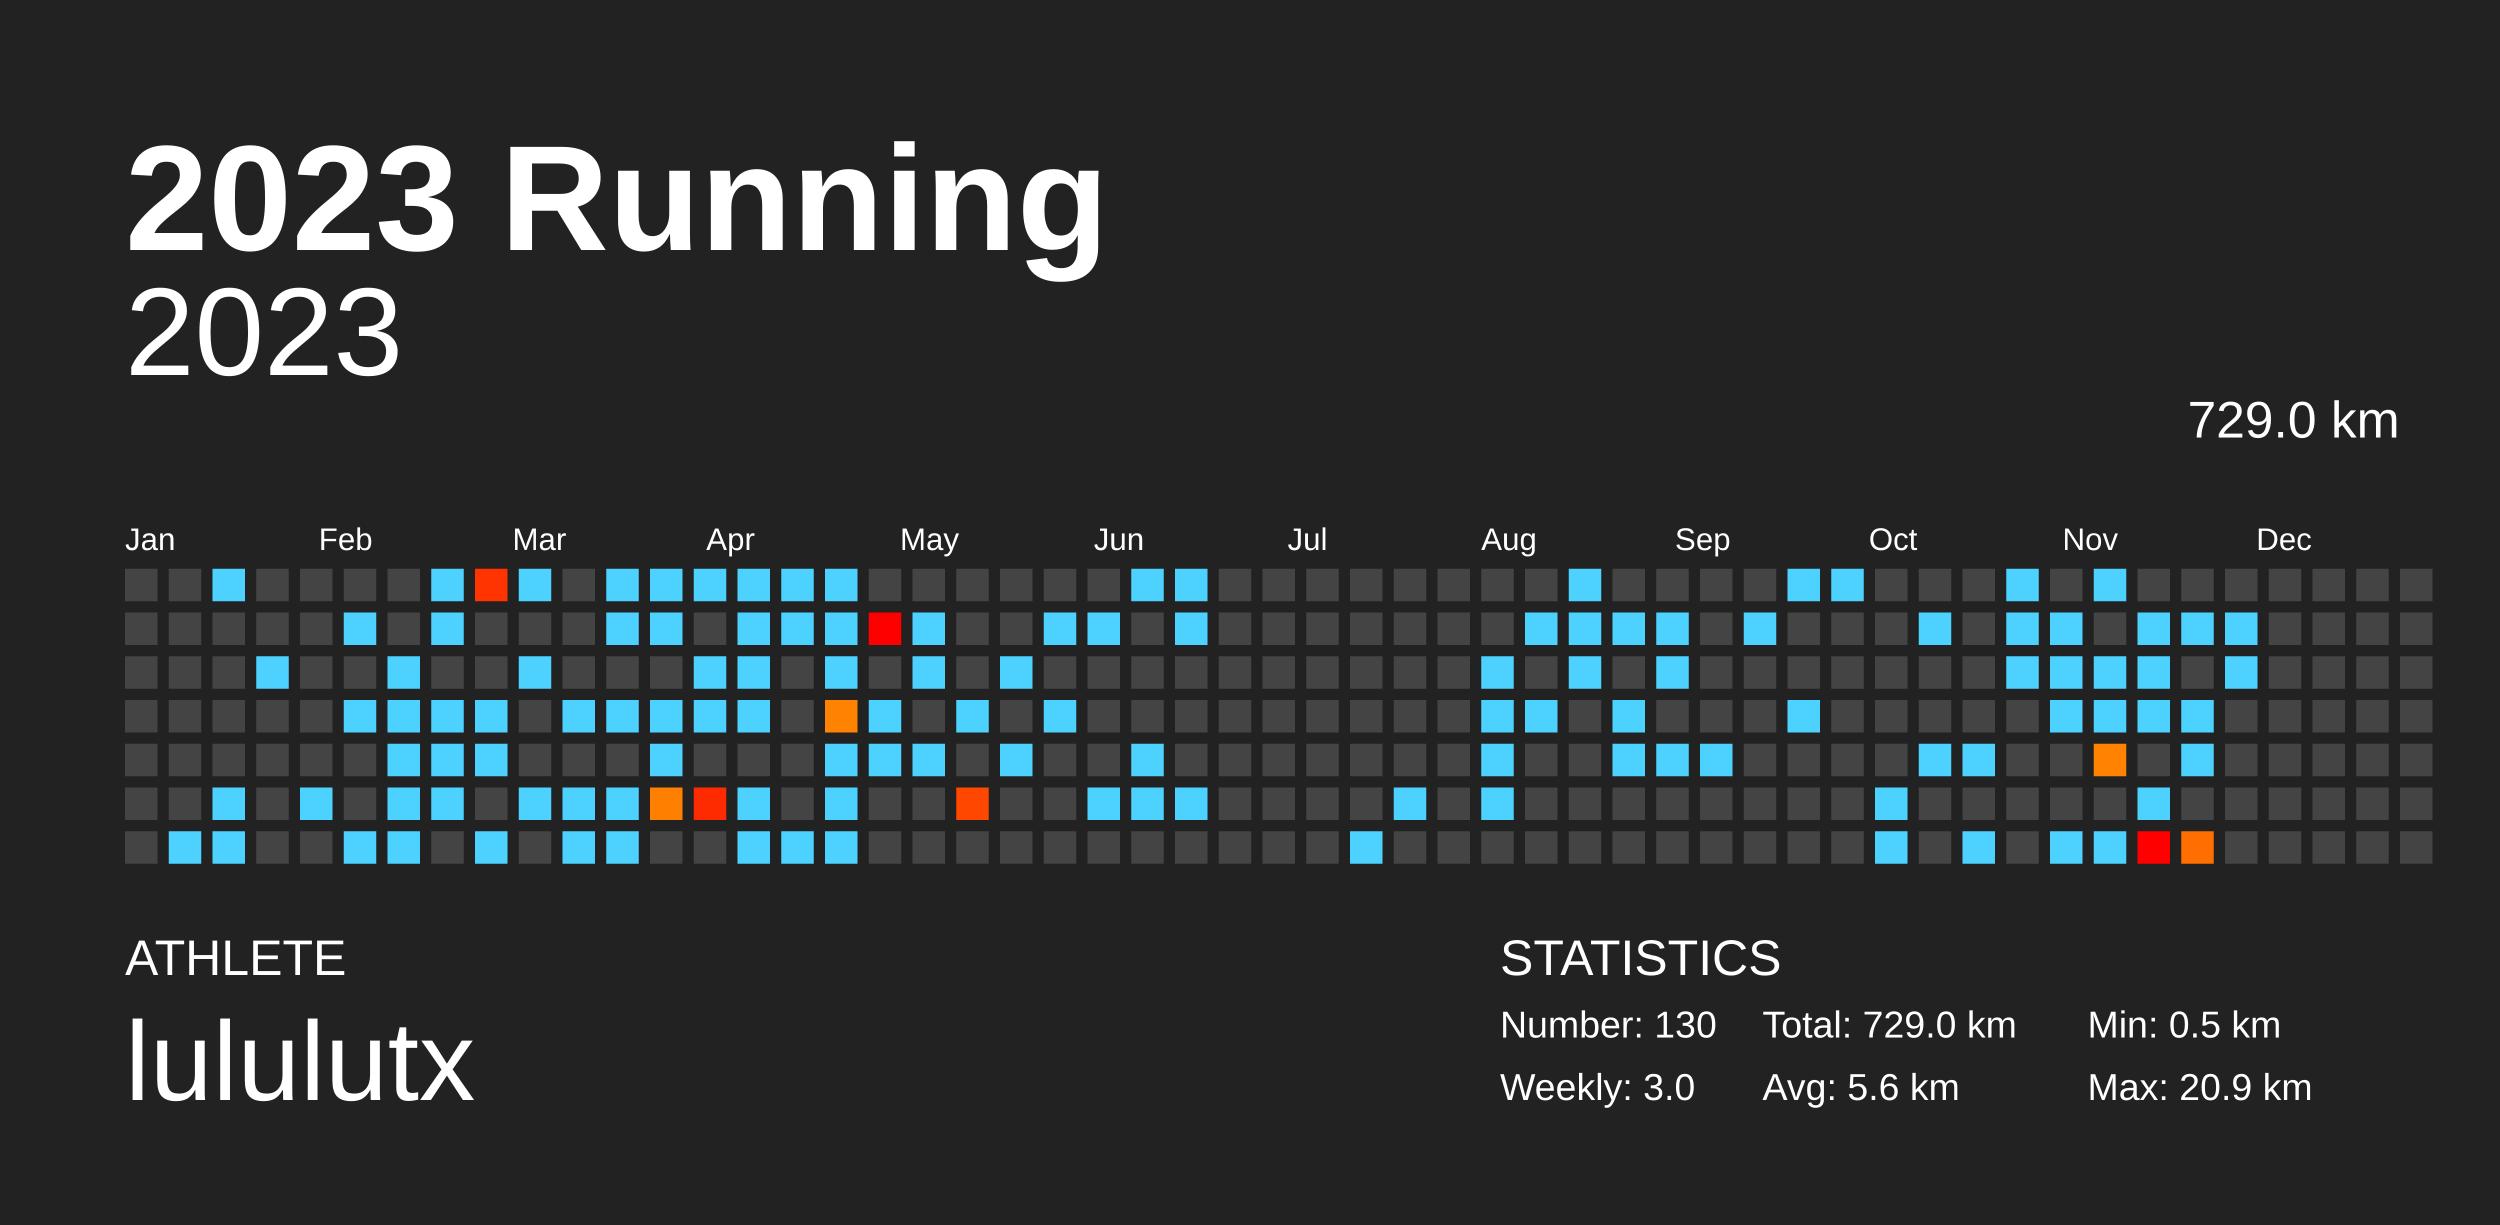
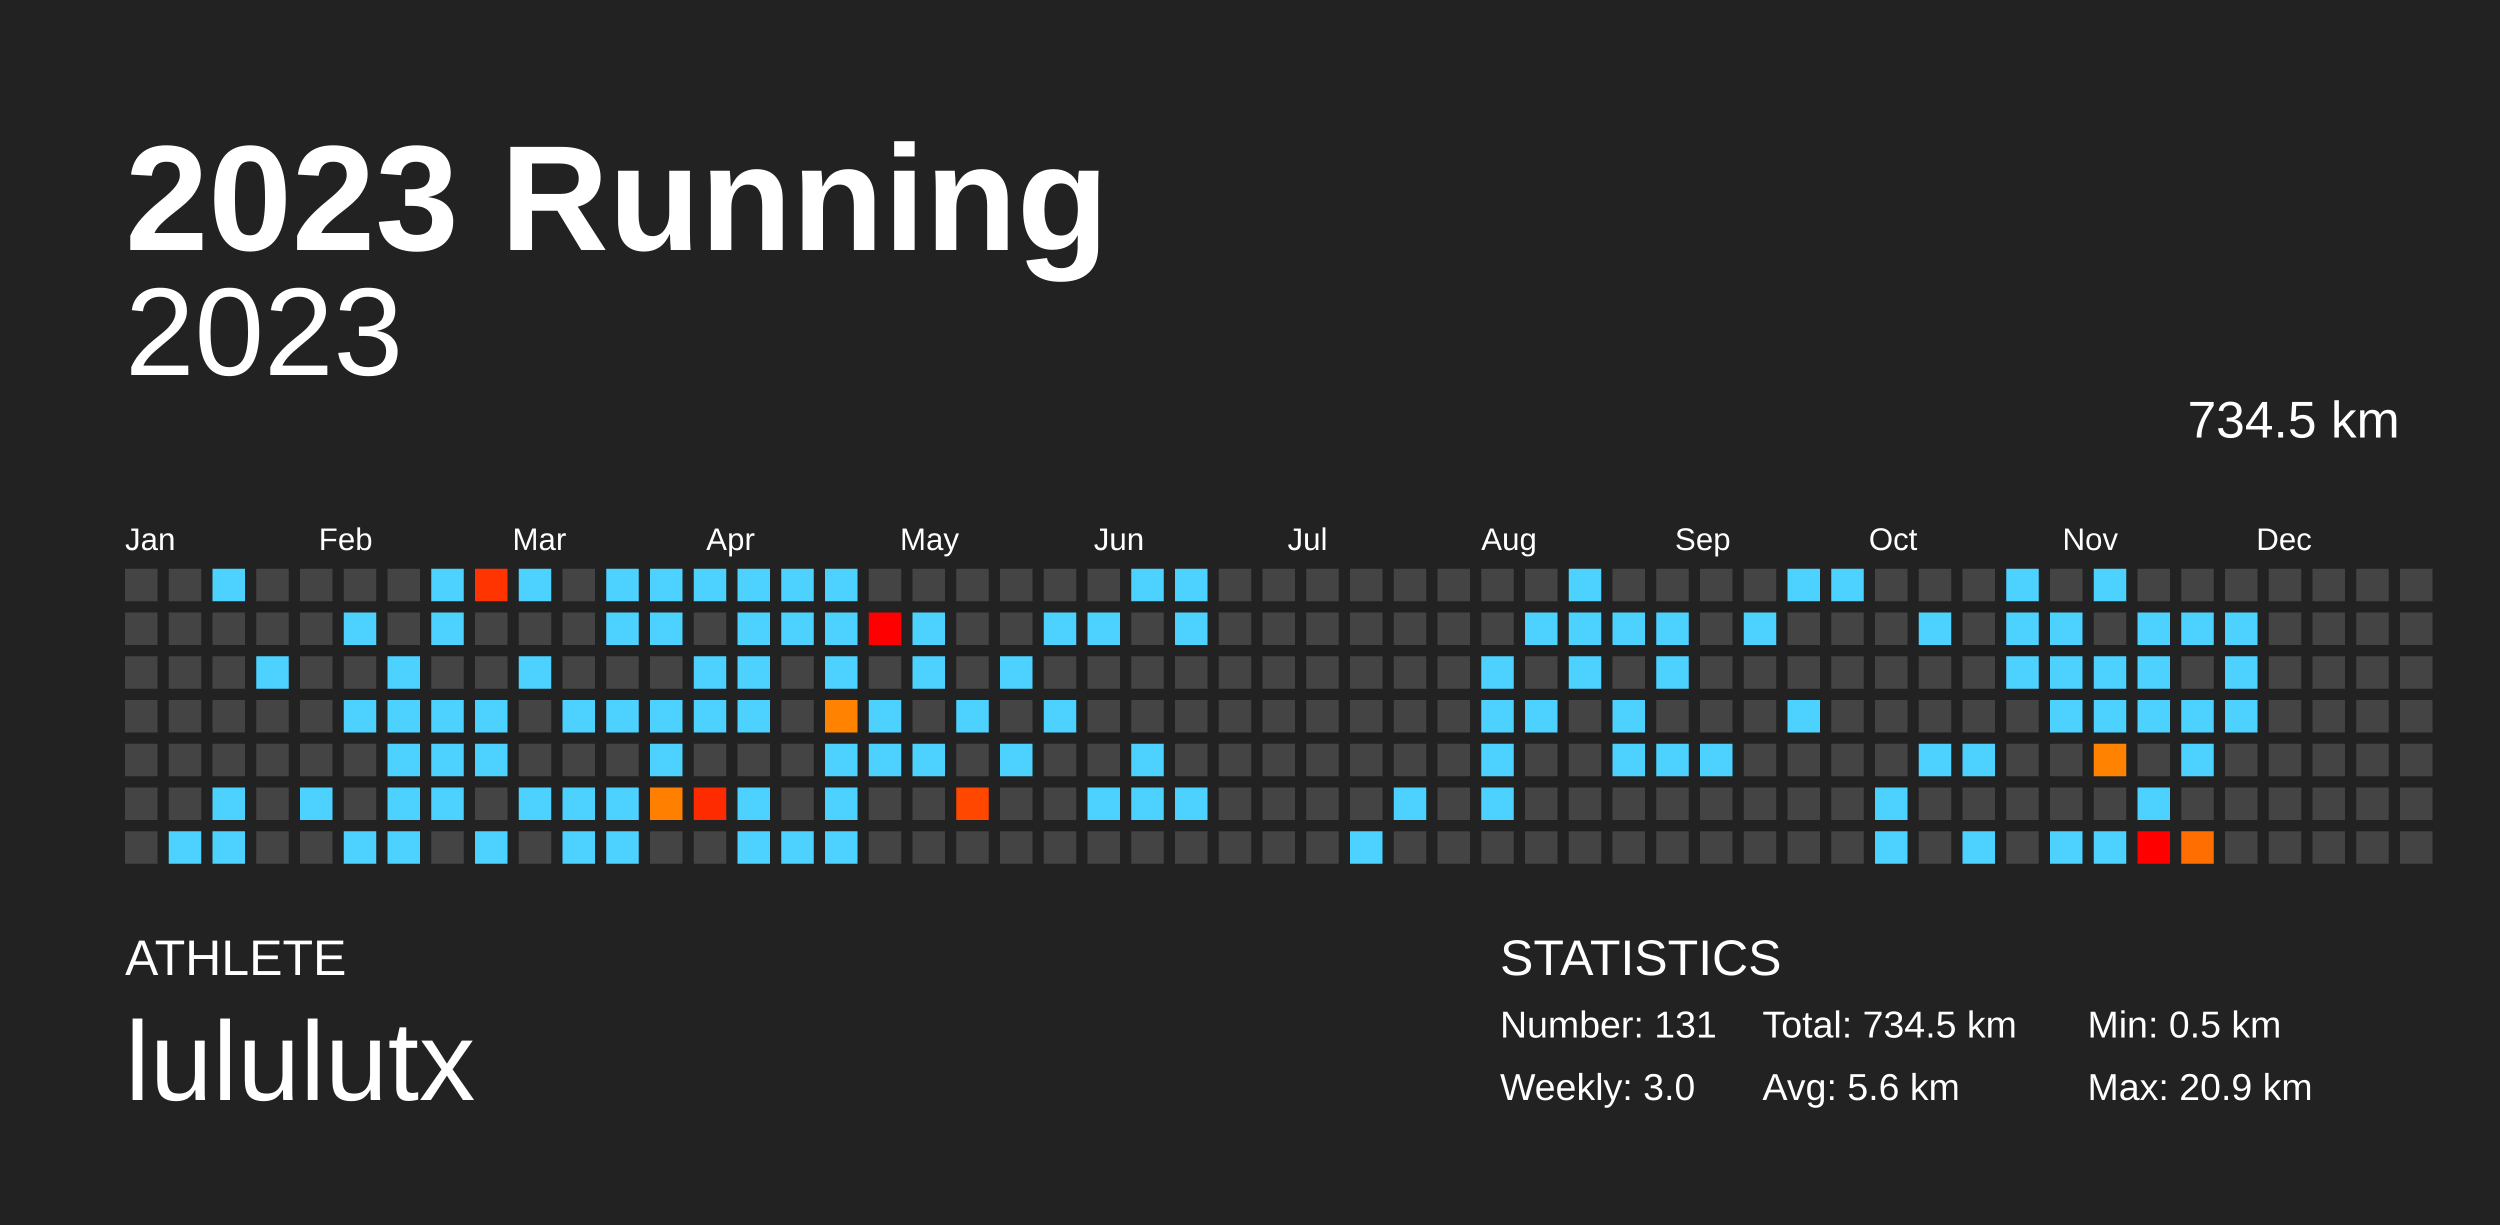
<svg xmlns="http://www.w3.org/2000/svg" baseProfile="full" height="98mm" version="1.1" viewBox="0,0,200,98" width="200mm">
  <defs />
  <rect fill="#222222" height="98" width="200" x="0" y="0" />
  <text fill="#FFFFFF" style="font-size:12px; font-family:Arial; font-weight:bold;" x="10" y="20">2023 Running</text>
  <text fill="#FFFFFF" style="font-size:4px; font-family:Arial" x="10" y="78">ATHLETE</text>
  <text fill="#FFFFFF" style="font-size:9px; font-family:Arial" x="10" y="88">lululutx</text>
  <text fill="#FFFFFF" style="font-size:4px; font-family:Arial" x="120" y="78">STATISTICS</text>
-   <text fill="#FFFFFF" style="font-size:3px; font-family:Arial" x="120" y="83">Number: 130</text>
+   <text fill="#FFFFFF" style="font-size:3px; font-family:Arial" x="120" y="83">Number: 131</text>
  <text fill="#FFFFFF" style="font-size:3px; font-family:Arial" x="120" y="88">Weekly: 3.0</text>
-   <text fill="#FFFFFF" style="font-size:3px; font-family:Arial" x="141" y="83">Total: 729.0 km</text>
+   <text fill="#FFFFFF" style="font-size:3px; font-family:Arial" x="141" y="83">Total: 734.5 km</text>
  <text fill="#FFFFFF" style="font-size:3px; font-family:Arial" x="141" y="88">Avg: 5.6 km</text>
  <text fill="#FFFFFF" style="font-size:3px; font-family:Arial" x="167" y="83">Min: 0.5 km</text>
  <text fill="#FFFFFF" style="font-size:3px; font-family:Arial" x="167" y="88">Max: 20.9 km</text>
  <text alignment-baseline="hanging" fill="#FFFFFF" style="font-size:10.0px; font-family:Arial;" x="10" y="30">2023</text>
-   <text alignment-baseline="hanging" fill="#FFFFFF" style="font-size:4.125px; font-family:Arial;" x="175" y="35">729.0 km</text>
+   <text alignment-baseline="hanging" fill="#FFFFFF" style="font-size:4.125px; font-family:Arial;" x="175" y="35">734.5 km</text>
  <text fill="#FFFFFF" style="font-size:2.5px; font-family:Arial" x="10.0" y="44">Jan</text>
  <text fill="#FFFFFF" style="font-size:2.5px; font-family:Arial" x="25.5" y="44">Feb</text>
  <text fill="#FFFFFF" style="font-size:2.5px; font-family:Arial" x="41.0" y="44">Mar</text>
  <text fill="#FFFFFF" style="font-size:2.5px; font-family:Arial" x="56.5" y="44">Apr</text>
  <text fill="#FFFFFF" style="font-size:2.5px; font-family:Arial" x="72.0" y="44">May</text>
  <text fill="#FFFFFF" style="font-size:2.5px; font-family:Arial" x="87.5" y="44">Jun</text>
  <text fill="#FFFFFF" style="font-size:2.5px; font-family:Arial" x="103.0" y="44">Jul</text>
  <text fill="#FFFFFF" style="font-size:2.5px; font-family:Arial" x="118.5" y="44">Aug</text>
  <text fill="#FFFFFF" style="font-size:2.5px; font-family:Arial" x="134.0" y="44">Sep</text>
  <text fill="#FFFFFF" style="font-size:2.5px; font-family:Arial" x="149.5" y="44">Oct</text>
  <text fill="#FFFFFF" style="font-size:2.5px; font-family:Arial" x="165.0" y="44">Nov</text>
  <text fill="#FFFFFF" style="font-size:2.5px; font-family:Arial" x="180.5" y="44">Dec</text>
  <rect fill="#444444" height="2.6" width="2.6" x="10.0" y="45.5" />
  <rect fill="#444444" height="2.6" width="2.6" x="10.0" y="49.0" />
  <rect fill="#444444" height="2.6" width="2.6" x="10.0" y="52.5" />
  <rect fill="#444444" height="2.6" width="2.6" x="10.0" y="56.0" />
  <rect fill="#444444" height="2.6" width="2.6" x="10.0" y="59.5" />
  <rect fill="#444444" height="2.6" width="2.6" x="10.0" y="63.0" />
  <rect fill="#444444" height="2.6" width="2.6" x="10.0" y="66.5" />
  <rect fill="#444444" height="2.6" width="2.6" x="13.5" y="45.5" />
  <rect fill="#444444" height="2.6" width="2.6" x="13.5" y="49.0" />
  <rect fill="#444444" height="2.6" width="2.6" x="13.5" y="52.5" />
  <rect fill="#444444" height="2.6" width="2.6" x="13.5" y="56.0" />
  <rect fill="#444444" height="2.6" width="2.6" x="13.5" y="59.5" />
  <rect fill="#444444" height="2.6" width="2.6" x="13.5" y="63.0" />
  <rect fill="#4dd2ff" height="2.6" width="2.6" x="13.5" y="66.5" />
  <rect fill="#4dd2ff" height="2.6" width="2.6" x="17.0" y="45.5" />
  <rect fill="#444444" height="2.6" width="2.6" x="17.0" y="49.0" />
  <rect fill="#444444" height="2.6" width="2.6" x="17.0" y="52.5" />
  <rect fill="#444444" height="2.6" width="2.6" x="17.0" y="56.0" />
  <rect fill="#444444" height="2.6" width="2.6" x="17.0" y="59.5" />
  <rect fill="#4dd2ff" height="2.6" width="2.6" x="17.0" y="63.0" />
  <rect fill="#4dd2ff" height="2.6" width="2.6" x="17.0" y="66.5" />
  <rect fill="#444444" height="2.6" width="2.6" x="20.5" y="45.5" />
  <rect fill="#444444" height="2.6" width="2.6" x="20.5" y="49.0" />
  <rect fill="#4dd2ff" height="2.6" width="2.6" x="20.5" y="52.5" />
  <rect fill="#444444" height="2.6" width="2.6" x="20.5" y="56.0" />
  <rect fill="#444444" height="2.6" width="2.6" x="20.5" y="59.5" />
  <rect fill="#444444" height="2.6" width="2.6" x="20.5" y="63.0" />
  <rect fill="#444444" height="2.6" width="2.6" x="20.5" y="66.5" />
  <rect fill="#444444" height="2.6" width="2.6" x="24.0" y="45.5" />
  <rect fill="#444444" height="2.6" width="2.6" x="24.0" y="49.0" />
  <rect fill="#444444" height="2.6" width="2.6" x="24.0" y="52.5" />
  <rect fill="#444444" height="2.6" width="2.6" x="24.0" y="56.0" />
  <rect fill="#444444" height="2.6" width="2.6" x="24.0" y="59.5" />
  <rect fill="#4dd2ff" height="2.6" width="2.6" x="24.0" y="63.0" />
  <rect fill="#444444" height="2.6" width="2.6" x="24.0" y="66.5" />
  <rect fill="#444444" height="2.6" width="2.6" x="27.5" y="45.5" />
  <rect fill="#4dd2ff" height="2.6" width="2.6" x="27.5" y="49.0" />
  <rect fill="#444444" height="2.6" width="2.6" x="27.5" y="52.5" />
  <rect fill="#4dd2ff" height="2.6" width="2.6" x="27.5" y="56.0" />
  <rect fill="#444444" height="2.6" width="2.6" x="27.5" y="59.5" />
  <rect fill="#444444" height="2.6" width="2.6" x="27.5" y="63.0" />
  <rect fill="#4dd2ff" height="2.6" width="2.6" x="27.5" y="66.5" />
  <rect fill="#444444" height="2.6" width="2.6" x="31.0" y="45.5" />
  <rect fill="#444444" height="2.6" width="2.6" x="31.0" y="49.0" />
  <rect fill="#4dd2ff" height="2.6" width="2.6" x="31.0" y="52.5" />
  <rect fill="#4dd2ff" height="2.6" width="2.6" x="31.0" y="56.0" />
  <rect fill="#4dd2ff" height="2.6" width="2.6" x="31.0" y="59.5" />
  <rect fill="#4dd2ff" height="2.6" width="2.6" x="31.0" y="63.0" />
  <rect fill="#4dd2ff" height="2.6" width="2.6" x="31.0" y="66.5" />
  <rect fill="#4dd2ff" height="2.6" width="2.6" x="34.5" y="45.5" />
  <rect fill="#4dd2ff" height="2.6" width="2.6" x="34.5" y="49.0" />
  <rect fill="#444444" height="2.6" width="2.6" x="34.5" y="52.5" />
  <rect fill="#4dd2ff" height="2.6" width="2.6" x="34.5" y="56.0" />
  <rect fill="#4dd2ff" height="2.6" width="2.6" x="34.5" y="59.5" />
  <rect fill="#4dd2ff" height="2.6" width="2.6" x="34.5" y="63.0" />
  <rect fill="#444444" height="2.6" width="2.6" x="34.5" y="66.5" />
  <rect fill="#ff3400" height="2.6" width="2.6" x="38.0" y="45.5" />
  <rect fill="#444444" height="2.6" width="2.6" x="38.0" y="49.0" />
  <rect fill="#444444" height="2.6" width="2.6" x="38.0" y="52.5" />
  <rect fill="#4dd2ff" height="2.6" width="2.6" x="38.0" y="56.0" />
  <rect fill="#4dd2ff" height="2.6" width="2.6" x="38.0" y="59.5" />
  <rect fill="#444444" height="2.6" width="2.6" x="38.0" y="63.0" />
  <rect fill="#4dd2ff" height="2.6" width="2.6" x="38.0" y="66.5" />
  <rect fill="#4dd2ff" height="2.6" width="2.6" x="41.5" y="45.5" />
  <rect fill="#444444" height="2.6" width="2.6" x="41.5" y="49.0" />
  <rect fill="#4dd2ff" height="2.6" width="2.6" x="41.5" y="52.5" />
  <rect fill="#444444" height="2.6" width="2.6" x="41.5" y="56.0" />
  <rect fill="#444444" height="2.6" width="2.6" x="41.5" y="59.5" />
  <rect fill="#4dd2ff" height="2.6" width="2.6" x="41.5" y="63.0" />
  <rect fill="#444444" height="2.6" width="2.6" x="41.5" y="66.5" />
  <rect fill="#444444" height="2.6" width="2.6" x="45.0" y="45.5" />
  <rect fill="#444444" height="2.6" width="2.6" x="45.0" y="49.0" />
  <rect fill="#444444" height="2.6" width="2.6" x="45.0" y="52.5" />
  <rect fill="#4dd2ff" height="2.6" width="2.6" x="45.0" y="56.0" />
  <rect fill="#444444" height="2.6" width="2.6" x="45.0" y="59.5" />
  <rect fill="#4dd2ff" height="2.6" width="2.6" x="45.0" y="63.0" />
  <rect fill="#4dd2ff" height="2.6" width="2.6" x="45.0" y="66.5" />
  <rect fill="#4dd2ff" height="2.6" width="2.6" x="48.5" y="45.5" />
  <rect fill="#4dd2ff" height="2.6" width="2.6" x="48.5" y="49.0" />
  <rect fill="#444444" height="2.6" width="2.6" x="48.5" y="52.5" />
  <rect fill="#4dd2ff" height="2.6" width="2.6" x="48.5" y="56.0" />
  <rect fill="#444444" height="2.6" width="2.6" x="48.5" y="59.5" />
  <rect fill="#4dd2ff" height="2.6" width="2.6" x="48.5" y="63.0" />
  <rect fill="#4dd2ff" height="2.6" width="2.6" x="48.5" y="66.5" />
  <rect fill="#4dd2ff" height="2.6" width="2.6" x="52.0" y="45.5" />
  <rect fill="#4dd2ff" height="2.6" width="2.6" x="52.0" y="49.0" />
  <rect fill="#444444" height="2.6" width="2.6" x="52.0" y="52.5" />
  <rect fill="#4dd2ff" height="2.6" width="2.6" x="52.0" y="56.0" />
  <rect fill="#4dd2ff" height="2.6" width="2.6" x="52.0" y="59.5" />
  <rect fill="#ff7f00" height="2.6" width="2.6" x="52.0" y="63.0" />
  <rect fill="#444444" height="2.6" width="2.6" x="52.0" y="66.5" />
  <rect fill="#4dd2ff" height="2.6" width="2.6" x="55.5" y="45.5" />
  <rect fill="#444444" height="2.6" width="2.6" x="55.5" y="49.0" />
  <rect fill="#4dd2ff" height="2.6" width="2.6" x="55.5" y="52.5" />
  <rect fill="#4dd2ff" height="2.6" width="2.6" x="55.5" y="56.0" />
  <rect fill="#444444" height="2.6" width="2.6" x="55.5" y="59.5" />
  <rect fill="#ff2b00" height="2.6" width="2.6" x="55.5" y="63.0" />
  <rect fill="#444444" height="2.6" width="2.6" x="55.5" y="66.5" />
  <rect fill="#4dd2ff" height="2.6" width="2.6" x="59.0" y="45.5" />
  <rect fill="#4dd2ff" height="2.6" width="2.6" x="59.0" y="49.0" />
  <rect fill="#4dd2ff" height="2.6" width="2.6" x="59.0" y="52.5" />
  <rect fill="#4dd2ff" height="2.6" width="2.6" x="59.0" y="56.0" />
  <rect fill="#444444" height="2.6" width="2.6" x="59.0" y="59.5" />
  <rect fill="#4dd2ff" height="2.6" width="2.6" x="59.0" y="63.0" />
  <rect fill="#4dd2ff" height="2.6" width="2.6" x="59.0" y="66.5" />
  <rect fill="#4dd2ff" height="2.6" width="2.6" x="62.5" y="45.5" />
  <rect fill="#4dd2ff" height="2.6" width="2.6" x="62.5" y="49.0" />
  <rect fill="#444444" height="2.6" width="2.6" x="62.5" y="52.5" />
  <rect fill="#444444" height="2.6" width="2.6" x="62.5" y="56.0" />
  <rect fill="#444444" height="2.6" width="2.6" x="62.5" y="59.5" />
  <rect fill="#444444" height="2.6" width="2.6" x="62.5" y="63.0" />
  <rect fill="#4dd2ff" height="2.6" width="2.6" x="62.5" y="66.5" />
  <rect fill="#4dd2ff" height="2.6" width="2.6" x="66.0" y="45.5" />
  <rect fill="#4dd2ff" height="2.6" width="2.6" x="66.0" y="49.0" />
  <rect fill="#4dd2ff" height="2.6" width="2.6" x="66.0" y="52.5" />
  <rect fill="#ff8300" height="2.6" width="2.6" x="66.0" y="56.0" />
  <rect fill="#4dd2ff" height="2.6" width="2.6" x="66.0" y="59.5" />
  <rect fill="#4dd2ff" height="2.6" width="2.6" x="66.0" y="63.0" />
  <rect fill="#4dd2ff" height="2.6" width="2.6" x="66.0" y="66.5" />
  <rect fill="#444444" height="2.6" width="2.6" x="69.5" y="45.5" />
  <rect fill="red" height="2.6" width="2.6" x="69.5" y="49.0" />
  <rect fill="#444444" height="2.6" width="2.6" x="69.5" y="52.5" />
  <rect fill="#4dd2ff" height="2.6" width="2.6" x="69.5" y="56.0" />
  <rect fill="#4dd2ff" height="2.6" width="2.6" x="69.5" y="59.5" />
  <rect fill="#444444" height="2.6" width="2.6" x="69.5" y="63.0" />
  <rect fill="#444444" height="2.6" width="2.6" x="69.5" y="66.5" />
  <rect fill="#444444" height="2.6" width="2.6" x="73.0" y="45.5" />
  <rect fill="#4dd2ff" height="2.6" width="2.6" x="73.0" y="49.0" />
  <rect fill="#4dd2ff" height="2.6" width="2.6" x="73.0" y="52.5" />
  <rect fill="#444444" height="2.6" width="2.6" x="73.0" y="56.0" />
  <rect fill="#4dd2ff" height="2.6" width="2.6" x="73.0" y="59.5" />
  <rect fill="#444444" height="2.6" width="2.6" x="73.0" y="63.0" />
  <rect fill="#444444" height="2.6" width="2.6" x="73.0" y="66.5" />
  <rect fill="#444444" height="2.6" width="2.6" x="76.5" y="45.5" />
  <rect fill="#444444" height="2.6" width="2.6" x="76.5" y="49.0" />
  <rect fill="#444444" height="2.6" width="2.6" x="76.5" y="52.5" />
  <rect fill="#4dd2ff" height="2.6" width="2.6" x="76.5" y="56.0" />
  <rect fill="#444444" height="2.6" width="2.6" x="76.5" y="59.5" />
  <rect fill="#ff4700" height="2.6" width="2.6" x="76.5" y="63.0" />
  <rect fill="#444444" height="2.6" width="2.6" x="76.5" y="66.5" />
  <rect fill="#444444" height="2.6" width="2.6" x="80.0" y="45.5" />
  <rect fill="#444444" height="2.6" width="2.6" x="80.0" y="49.0" />
  <rect fill="#4dd2ff" height="2.6" width="2.6" x="80.0" y="52.5" />
  <rect fill="#444444" height="2.6" width="2.6" x="80.0" y="56.0" />
  <rect fill="#4dd2ff" height="2.6" width="2.6" x="80.0" y="59.5" />
  <rect fill="#444444" height="2.6" width="2.6" x="80.0" y="63.0" />
  <rect fill="#444444" height="2.6" width="2.6" x="80.0" y="66.5" />
  <rect fill="#444444" height="2.6" width="2.6" x="83.5" y="45.5" />
  <rect fill="#4dd2ff" height="2.6" width="2.6" x="83.5" y="49.0" />
  <rect fill="#444444" height="2.6" width="2.6" x="83.5" y="52.5" />
  <rect fill="#4dd2ff" height="2.6" width="2.6" x="83.5" y="56.0" />
  <rect fill="#444444" height="2.6" width="2.6" x="83.5" y="59.5" />
  <rect fill="#444444" height="2.6" width="2.6" x="83.5" y="63.0" />
  <rect fill="#444444" height="2.6" width="2.6" x="83.5" y="66.5" />
  <rect fill="#444444" height="2.6" width="2.6" x="87.0" y="45.5" />
  <rect fill="#4dd2ff" height="2.6" width="2.6" x="87.0" y="49.0" />
  <rect fill="#444444" height="2.6" width="2.6" x="87.0" y="52.5" />
  <rect fill="#444444" height="2.6" width="2.6" x="87.0" y="56.0" />
  <rect fill="#444444" height="2.6" width="2.6" x="87.0" y="59.5" />
  <rect fill="#4dd2ff" height="2.6" width="2.6" x="87.0" y="63.0" />
  <rect fill="#444444" height="2.6" width="2.6" x="87.0" y="66.5" />
  <rect fill="#4dd2ff" height="2.6" width="2.6" x="90.5" y="45.5" />
  <rect fill="#444444" height="2.6" width="2.6" x="90.5" y="49.0" />
  <rect fill="#444444" height="2.6" width="2.6" x="90.5" y="52.5" />
  <rect fill="#444444" height="2.6" width="2.6" x="90.5" y="56.0" />
  <rect fill="#4dd2ff" height="2.6" width="2.6" x="90.5" y="59.5" />
  <rect fill="#4dd2ff" height="2.6" width="2.6" x="90.5" y="63.0" />
  <rect fill="#444444" height="2.6" width="2.6" x="90.5" y="66.5" />
  <rect fill="#4dd2ff" height="2.6" width="2.6" x="94.0" y="45.5" />
  <rect fill="#4dd2ff" height="2.6" width="2.6" x="94.0" y="49.0" />
  <rect fill="#444444" height="2.6" width="2.6" x="94.0" y="52.5" />
  <rect fill="#444444" height="2.6" width="2.6" x="94.0" y="56.0" />
  <rect fill="#444444" height="2.6" width="2.6" x="94.0" y="59.5" />
  <rect fill="#4dd2ff" height="2.6" width="2.6" x="94.0" y="63.0" />
  <rect fill="#444444" height="2.6" width="2.6" x="94.0" y="66.5" />
  <rect fill="#444444" height="2.6" width="2.6" x="97.5" y="45.5" />
  <rect fill="#444444" height="2.6" width="2.6" x="97.5" y="49.0" />
  <rect fill="#444444" height="2.6" width="2.6" x="97.5" y="52.5" />
  <rect fill="#444444" height="2.6" width="2.6" x="97.5" y="56.0" />
  <rect fill="#444444" height="2.6" width="2.6" x="97.5" y="59.5" />
  <rect fill="#444444" height="2.6" width="2.6" x="97.5" y="63.0" />
  <rect fill="#444444" height="2.6" width="2.6" x="97.5" y="66.5" />
  <rect fill="#444444" height="2.6" width="2.6" x="101.0" y="45.5" />
  <rect fill="#444444" height="2.6" width="2.6" x="101.0" y="49.0" />
  <rect fill="#444444" height="2.6" width="2.6" x="101.0" y="52.5" />
  <rect fill="#444444" height="2.6" width="2.6" x="101.0" y="56.0" />
  <rect fill="#444444" height="2.6" width="2.6" x="101.0" y="59.5" />
  <rect fill="#444444" height="2.6" width="2.6" x="101.0" y="63.0" />
  <rect fill="#444444" height="2.6" width="2.6" x="101.0" y="66.5" />
  <rect fill="#444444" height="2.6" width="2.6" x="104.5" y="45.5" />
  <rect fill="#444444" height="2.6" width="2.6" x="104.5" y="49.0" />
  <rect fill="#444444" height="2.6" width="2.6" x="104.5" y="52.5" />
  <rect fill="#444444" height="2.6" width="2.6" x="104.5" y="56.0" />
  <rect fill="#444444" height="2.6" width="2.6" x="104.5" y="59.5" />
  <rect fill="#444444" height="2.6" width="2.6" x="104.5" y="63.0" />
  <rect fill="#444444" height="2.6" width="2.6" x="104.5" y="66.5" />
  <rect fill="#444444" height="2.6" width="2.6" x="108.0" y="45.5" />
  <rect fill="#444444" height="2.6" width="2.6" x="108.0" y="49.0" />
  <rect fill="#444444" height="2.6" width="2.6" x="108.0" y="52.5" />
  <rect fill="#444444" height="2.6" width="2.6" x="108.0" y="56.0" />
  <rect fill="#444444" height="2.6" width="2.6" x="108.0" y="59.5" />
  <rect fill="#444444" height="2.6" width="2.6" x="108.0" y="63.0" />
  <rect fill="#4dd2ff" height="2.6" width="2.6" x="108.0" y="66.5" />
  <rect fill="#444444" height="2.6" width="2.6" x="111.5" y="45.5" />
  <rect fill="#444444" height="2.6" width="2.6" x="111.5" y="49.0" />
  <rect fill="#444444" height="2.6" width="2.6" x="111.5" y="52.5" />
  <rect fill="#444444" height="2.6" width="2.6" x="111.5" y="56.0" />
  <rect fill="#444444" height="2.6" width="2.6" x="111.5" y="59.5" />
  <rect fill="#4dd2ff" height="2.6" width="2.6" x="111.5" y="63.0" />
  <rect fill="#444444" height="2.6" width="2.6" x="111.5" y="66.5" />
  <rect fill="#444444" height="2.6" width="2.6" x="115.0" y="45.5" />
  <rect fill="#444444" height="2.6" width="2.6" x="115.0" y="49.0" />
  <rect fill="#444444" height="2.6" width="2.6" x="115.0" y="52.5" />
  <rect fill="#444444" height="2.6" width="2.6" x="115.0" y="56.0" />
  <rect fill="#444444" height="2.6" width="2.6" x="115.0" y="59.5" />
  <rect fill="#444444" height="2.6" width="2.6" x="115.0" y="63.0" />
  <rect fill="#444444" height="2.6" width="2.6" x="115.0" y="66.5" />
  <rect fill="#444444" height="2.6" width="2.6" x="118.5" y="45.5" />
  <rect fill="#444444" height="2.6" width="2.6" x="118.5" y="49.0" />
  <rect fill="#4dd2ff" height="2.6" width="2.6" x="118.5" y="52.5" />
  <rect fill="#4dd2ff" height="2.6" width="2.6" x="118.5" y="56.0" />
  <rect fill="#4dd2ff" height="2.6" width="2.6" x="118.5" y="59.5" />
  <rect fill="#4dd2ff" height="2.6" width="2.6" x="118.5" y="63.0" />
  <rect fill="#444444" height="2.6" width="2.6" x="118.5" y="66.5" />
  <rect fill="#444444" height="2.6" width="2.6" x="122.0" y="45.5" />
  <rect fill="#4dd2ff" height="2.6" width="2.6" x="122.0" y="49.0" />
  <rect fill="#444444" height="2.6" width="2.6" x="122.0" y="52.5" />
  <rect fill="#4dd2ff" height="2.6" width="2.6" x="122.0" y="56.0" />
  <rect fill="#444444" height="2.6" width="2.6" x="122.0" y="59.5" />
  <rect fill="#444444" height="2.6" width="2.6" x="122.0" y="63.0" />
  <rect fill="#444444" height="2.6" width="2.6" x="122.0" y="66.5" />
  <rect fill="#4dd2ff" height="2.6" width="2.6" x="125.5" y="45.5" />
  <rect fill="#4dd2ff" height="2.6" width="2.6" x="125.5" y="49.0" />
  <rect fill="#4dd2ff" height="2.6" width="2.6" x="125.5" y="52.5" />
  <rect fill="#444444" height="2.6" width="2.6" x="125.5" y="56.0" />
  <rect fill="#444444" height="2.6" width="2.6" x="125.5" y="59.5" />
  <rect fill="#444444" height="2.6" width="2.6" x="125.5" y="63.0" />
  <rect fill="#444444" height="2.6" width="2.6" x="125.5" y="66.5" />
  <rect fill="#444444" height="2.6" width="2.6" x="129.0" y="45.5" />
  <rect fill="#4dd2ff" height="2.6" width="2.6" x="129.0" y="49.0" />
  <rect fill="#444444" height="2.6" width="2.6" x="129.0" y="52.5" />
  <rect fill="#4dd2ff" height="2.6" width="2.6" x="129.0" y="56.0" />
  <rect fill="#4dd2ff" height="2.6" width="2.6" x="129.0" y="59.5" />
  <rect fill="#444444" height="2.6" width="2.6" x="129.0" y="63.0" />
  <rect fill="#444444" height="2.6" width="2.6" x="129.0" y="66.5" />
  <rect fill="#444444" height="2.6" width="2.6" x="132.5" y="45.5" />
  <rect fill="#4dd2ff" height="2.6" width="2.6" x="132.5" y="49.0" />
  <rect fill="#4dd2ff" height="2.6" width="2.6" x="132.5" y="52.5" />
  <rect fill="#444444" height="2.6" width="2.6" x="132.5" y="56.0" />
  <rect fill="#4dd2ff" height="2.6" width="2.6" x="132.5" y="59.5" />
  <rect fill="#444444" height="2.6" width="2.6" x="132.5" y="63.0" />
  <rect fill="#444444" height="2.6" width="2.6" x="132.5" y="66.5" />
  <rect fill="#444444" height="2.6" width="2.6" x="136.0" y="45.5" />
  <rect fill="#444444" height="2.6" width="2.6" x="136.0" y="49.0" />
  <rect fill="#444444" height="2.6" width="2.6" x="136.0" y="52.5" />
  <rect fill="#444444" height="2.6" width="2.6" x="136.0" y="56.0" />
  <rect fill="#4dd2ff" height="2.6" width="2.6" x="136.0" y="59.5" />
  <rect fill="#444444" height="2.6" width="2.6" x="136.0" y="63.0" />
  <rect fill="#444444" height="2.6" width="2.6" x="136.0" y="66.5" />
  <rect fill="#444444" height="2.6" width="2.6" x="139.5" y="45.5" />
  <rect fill="#4dd2ff" height="2.6" width="2.6" x="139.5" y="49.0" />
  <rect fill="#444444" height="2.6" width="2.6" x="139.5" y="52.5" />
  <rect fill="#444444" height="2.6" width="2.6" x="139.5" y="56.0" />
  <rect fill="#444444" height="2.6" width="2.6" x="139.5" y="59.5" />
  <rect fill="#444444" height="2.6" width="2.6" x="139.5" y="63.0" />
  <rect fill="#444444" height="2.6" width="2.6" x="139.5" y="66.5" />
  <rect fill="#4dd2ff" height="2.6" width="2.6" x="143.0" y="45.5" />
  <rect fill="#444444" height="2.6" width="2.6" x="143.0" y="49.0" />
  <rect fill="#444444" height="2.6" width="2.6" x="143.0" y="52.5" />
  <rect fill="#4dd2ff" height="2.6" width="2.6" x="143.0" y="56.0" />
  <rect fill="#444444" height="2.6" width="2.6" x="143.0" y="59.5" />
  <rect fill="#444444" height="2.6" width="2.6" x="143.0" y="63.0" />
  <rect fill="#444444" height="2.6" width="2.6" x="143.0" y="66.5" />
  <rect fill="#4dd2ff" height="2.6" width="2.6" x="146.5" y="45.5" />
  <rect fill="#444444" height="2.6" width="2.6" x="146.5" y="49.0" />
  <rect fill="#444444" height="2.6" width="2.6" x="146.5" y="52.5" />
  <rect fill="#444444" height="2.6" width="2.6" x="146.5" y="56.0" />
  <rect fill="#444444" height="2.6" width="2.6" x="146.5" y="59.5" />
  <rect fill="#444444" height="2.6" width="2.6" x="146.5" y="63.0" />
  <rect fill="#444444" height="2.6" width="2.6" x="146.5" y="66.5" />
  <rect fill="#444444" height="2.6" width="2.6" x="150.0" y="45.5" />
  <rect fill="#444444" height="2.6" width="2.6" x="150.0" y="49.0" />
  <rect fill="#444444" height="2.6" width="2.6" x="150.0" y="52.5" />
  <rect fill="#444444" height="2.6" width="2.6" x="150.0" y="56.0" />
  <rect fill="#444444" height="2.6" width="2.6" x="150.0" y="59.5" />
  <rect fill="#4dd2ff" height="2.6" width="2.6" x="150.0" y="63.0" />
  <rect fill="#4dd2ff" height="2.6" width="2.6" x="150.0" y="66.5" />
  <rect fill="#444444" height="2.6" width="2.6" x="153.5" y="45.5" />
  <rect fill="#4dd2ff" height="2.6" width="2.6" x="153.5" y="49.0" />
  <rect fill="#444444" height="2.6" width="2.6" x="153.5" y="52.5" />
  <rect fill="#444444" height="2.6" width="2.6" x="153.5" y="56.0" />
  <rect fill="#4dd2ff" height="2.6" width="2.6" x="153.5" y="59.5" />
  <rect fill="#444444" height="2.6" width="2.6" x="153.5" y="63.0" />
  <rect fill="#444444" height="2.6" width="2.6" x="153.5" y="66.5" />
  <rect fill="#444444" height="2.6" width="2.6" x="157.0" y="45.5" />
  <rect fill="#444444" height="2.6" width="2.6" x="157.0" y="49.0" />
  <rect fill="#444444" height="2.6" width="2.6" x="157.0" y="52.5" />
  <rect fill="#444444" height="2.6" width="2.6" x="157.0" y="56.0" />
  <rect fill="#4dd2ff" height="2.6" width="2.6" x="157.0" y="59.5" />
  <rect fill="#444444" height="2.6" width="2.6" x="157.0" y="63.0" />
  <rect fill="#4dd2ff" height="2.6" width="2.6" x="157.0" y="66.5" />
  <rect fill="#4dd2ff" height="2.6" width="2.6" x="160.5" y="45.5" />
  <rect fill="#4dd2ff" height="2.6" width="2.6" x="160.5" y="49.0" />
  <rect fill="#4dd2ff" height="2.6" width="2.6" x="160.5" y="52.5" />
  <rect fill="#444444" height="2.6" width="2.6" x="160.5" y="56.0" />
  <rect fill="#444444" height="2.6" width="2.6" x="160.5" y="59.5" />
  <rect fill="#444444" height="2.6" width="2.6" x="160.5" y="63.0" />
  <rect fill="#444444" height="2.6" width="2.6" x="160.5" y="66.5" />
  <rect fill="#444444" height="2.6" width="2.6" x="164.0" y="45.5" />
  <rect fill="#4dd2ff" height="2.6" width="2.6" x="164.0" y="49.0" />
  <rect fill="#4dd2ff" height="2.6" width="2.6" x="164.0" y="52.5" />
  <rect fill="#4dd2ff" height="2.6" width="2.6" x="164.0" y="56.0" />
  <rect fill="#444444" height="2.6" width="2.6" x="164.0" y="59.5" />
  <rect fill="#444444" height="2.6" width="2.6" x="164.0" y="63.0" />
  <rect fill="#4dd2ff" height="2.6" width="2.6" x="164.0" y="66.5" />
  <rect fill="#4dd2ff" height="2.6" width="2.6" x="167.5" y="45.5" />
  <rect fill="#444444" height="2.6" width="2.6" x="167.5" y="49.0" />
  <rect fill="#4dd2ff" height="2.6" width="2.6" x="167.5" y="52.5" />
  <rect fill="#4dd2ff" height="2.6" width="2.6" x="167.5" y="56.0" />
  <rect fill="#ff8200" height="2.6" width="2.6" x="167.5" y="59.5" />
  <rect fill="#444444" height="2.6" width="2.6" x="167.5" y="63.0" />
  <rect fill="#4dd2ff" height="2.6" width="2.6" x="167.5" y="66.5" />
  <rect fill="#444444" height="2.6" width="2.6" x="171.0" y="45.5" />
  <rect fill="#4dd2ff" height="2.6" width="2.6" x="171.0" y="49.0" />
  <rect fill="#4dd2ff" height="2.6" width="2.6" x="171.0" y="52.5" />
  <rect fill="#4dd2ff" height="2.6" width="2.6" x="171.0" y="56.0" />
  <rect fill="#444444" height="2.6" width="2.6" x="171.0" y="59.5" />
  <rect fill="#4dd2ff" height="2.6" width="2.6" x="171.0" y="63.0" />
  <rect fill="red" height="2.6" width="2.6" x="171.0" y="66.5" />
  <rect fill="#444444" height="2.6" width="2.6" x="174.5" y="45.5" />
  <rect fill="#4dd2ff" height="2.6" width="2.6" x="174.5" y="49.0" />
  <rect fill="#444444" height="2.6" width="2.6" x="174.5" y="52.5" />
  <rect fill="#4dd2ff" height="2.6" width="2.6" x="174.5" y="56.0" />
  <rect fill="#4dd2ff" height="2.6" width="2.6" x="174.5" y="59.5" />
  <rect fill="#444444" height="2.6" width="2.6" x="174.5" y="63.0" />
  <rect fill="#ff6e00" height="2.6" width="2.6" x="174.5" y="66.5" />
  <rect fill="#444444" height="2.6" width="2.6" x="178.0" y="45.5" />
  <rect fill="#4dd2ff" height="2.6" width="2.6" x="178.0" y="49.0" />
  <rect fill="#4dd2ff" height="2.6" width="2.6" x="178.0" y="52.5" />
-   <rect fill="#444444" height="2.6" width="2.6" x="178.0" y="56.0" />
+   <rect fill="#4dd2ff" height="2.6" width="2.6" x="178.0" y="56.0" />
  <rect fill="#444444" height="2.6" width="2.6" x="178.0" y="59.5" />
  <rect fill="#444444" height="2.6" width="2.6" x="178.0" y="63.0" />
  <rect fill="#444444" height="2.6" width="2.6" x="178.0" y="66.5" />
  <rect fill="#444444" height="2.6" width="2.6" x="181.5" y="45.5" />
  <rect fill="#444444" height="2.6" width="2.6" x="181.5" y="49.0" />
  <rect fill="#444444" height="2.6" width="2.6" x="181.5" y="52.5" />
  <rect fill="#444444" height="2.6" width="2.6" x="181.5" y="56.0" />
  <rect fill="#444444" height="2.6" width="2.6" x="181.5" y="59.5" />
  <rect fill="#444444" height="2.6" width="2.6" x="181.5" y="63.0" />
  <rect fill="#444444" height="2.6" width="2.6" x="181.5" y="66.5" />
  <rect fill="#444444" height="2.6" width="2.6" x="185.0" y="45.5" />
  <rect fill="#444444" height="2.6" width="2.6" x="185.0" y="49.0" />
  <rect fill="#444444" height="2.6" width="2.6" x="185.0" y="52.5" />
  <rect fill="#444444" height="2.6" width="2.6" x="185.0" y="56.0" />
  <rect fill="#444444" height="2.6" width="2.6" x="185.0" y="59.5" />
  <rect fill="#444444" height="2.6" width="2.6" x="185.0" y="63.0" />
  <rect fill="#444444" height="2.6" width="2.6" x="185.0" y="66.5" />
  <rect fill="#444444" height="2.6" width="2.6" x="188.5" y="45.5" />
  <rect fill="#444444" height="2.6" width="2.6" x="188.5" y="49.0" />
  <rect fill="#444444" height="2.6" width="2.6" x="188.5" y="52.5" />
  <rect fill="#444444" height="2.6" width="2.6" x="188.5" y="56.0" />
  <rect fill="#444444" height="2.6" width="2.6" x="188.5" y="59.5" />
  <rect fill="#444444" height="2.6" width="2.6" x="188.5" y="63.0" />
  <rect fill="#444444" height="2.6" width="2.6" x="188.5" y="66.5" />
  <rect fill="#444444" height="2.6" width="2.6" x="192.0" y="45.5" />
  <rect fill="#444444" height="2.6" width="2.6" x="192.0" y="49.0" />
  <rect fill="#444444" height="2.6" width="2.6" x="192.0" y="52.5" />
  <rect fill="#444444" height="2.6" width="2.6" x="192.0" y="56.0" />
  <rect fill="#444444" height="2.6" width="2.6" x="192.0" y="59.5" />
  <rect fill="#444444" height="2.6" width="2.6" x="192.0" y="63.0" />
  <rect fill="#444444" height="2.6" width="2.6" x="192.0" y="66.5" />
</svg>
